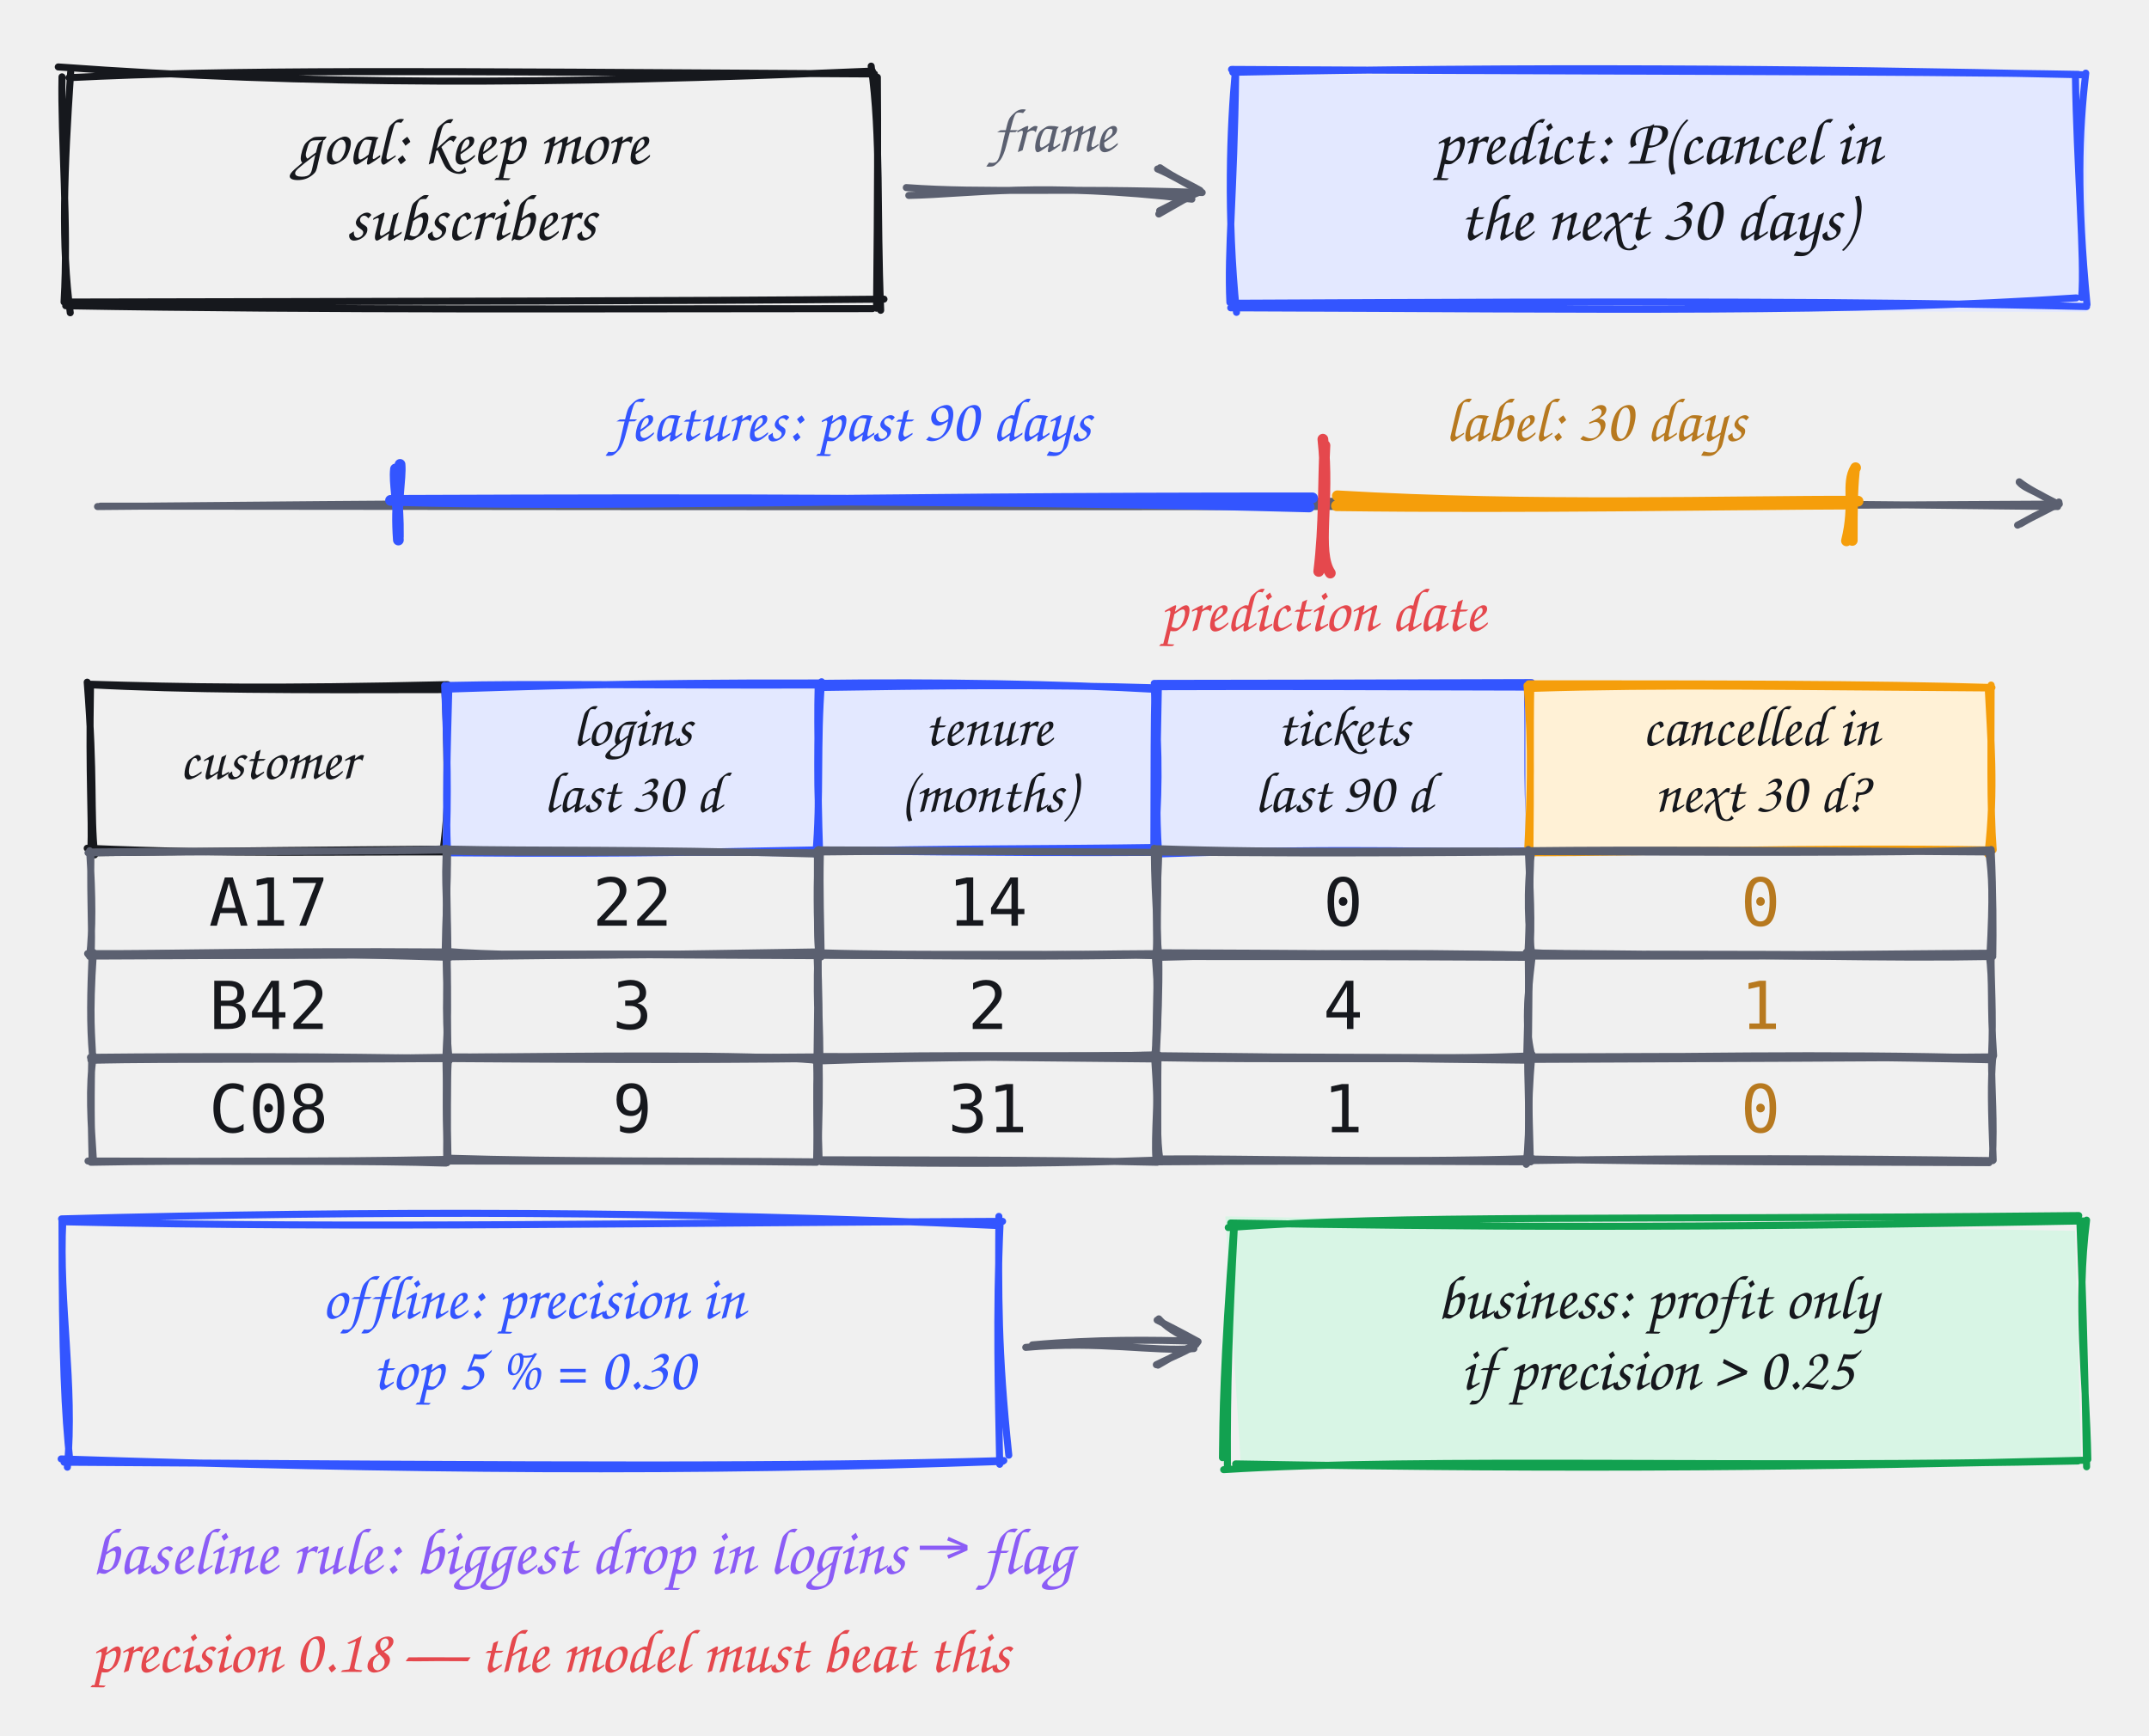
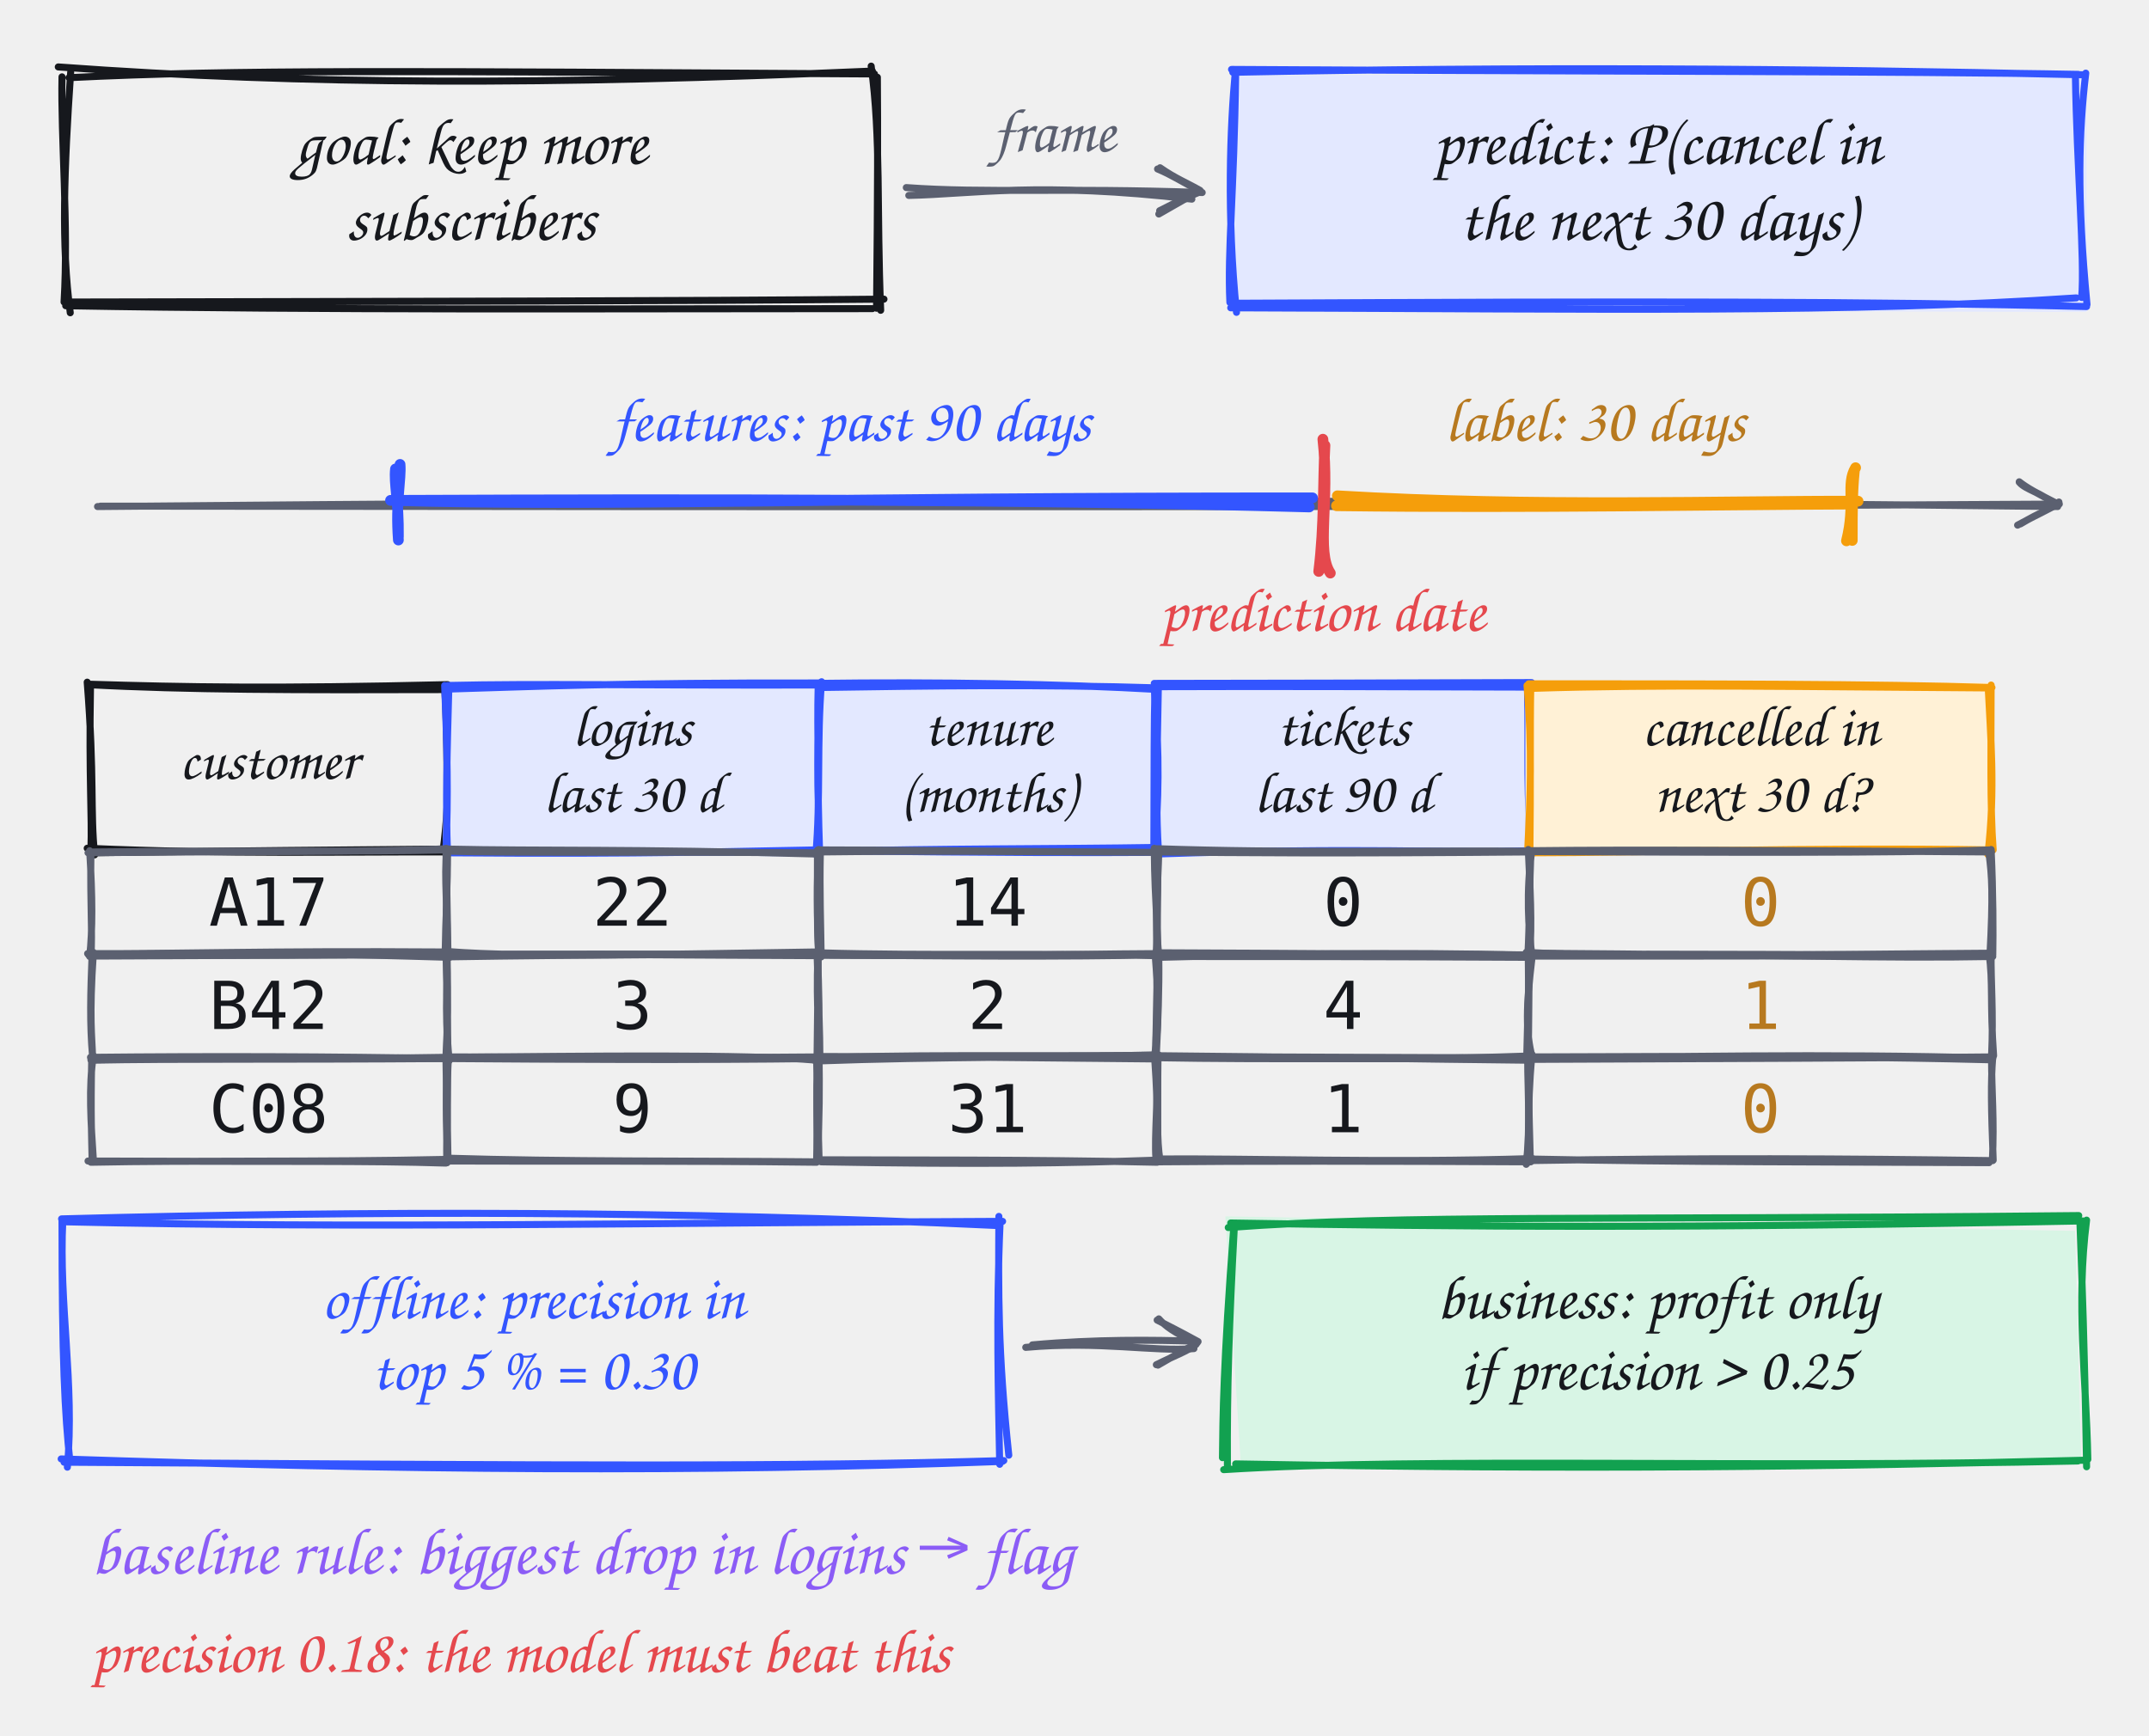
<svg xmlns="http://www.w3.org/2000/svg" viewBox="0 0 520 420" class="dg" font-family="Excalifont" data-diagram="ml-problem-framing">
  <style>
.dg path{fill:none;stroke-linecap:round;stroke-linejoin:round;stroke-width:1.7}
.dg .w-thick{stroke-width:2.6}.dg .w-thin{stroke-width:1.1}
.dg text{font-family:Excalifont,'Comic Sans MS',cursive;stroke:none}.dg .t-mono{font-family:'JetBrains Mono',monospace}
.s-ink{stroke:#16181D}.s-muted{stroke:#5B6070}.s-red{stroke:#E5484D}.s-blue{stroke:#3355FF}.s-green{stroke:#12A150}.s-orange{stroke:#F59E0B}.s-violet{stroke:#8B5CF6}.s-paper{stroke:#fff}.s-hl{stroke:#FFE45C}
.f-ink{fill:#16181D!important}.f-muted{fill:#E9E3D9!important}.f-red{fill:#FDE2E2!important}.f-blue{fill:#E3E8FF!important}.f-green{fill:#D8F5E5!important}.f-orange{fill:#FFF1D6!important}.f-violet{fill:#EDE5FF!important}.f-paper{fill:#fff!important}.f-hl{fill:#FFE45C!important}
.h-red{stroke:#E5484D}.h-blue{stroke:#3355FF}.h-green{stroke:#12A150}.h-orange{stroke:#F59E0B}.h-violet{stroke:#8B5CF6}.h-hl{stroke:#FFE45C}.h-ink{stroke:#16181D}.h-muted{stroke:#9AA0AE}
.t-ink{fill:#16181D}.t-muted{fill:#5B6070}.t-red{fill:#E5484D}.t-blue{fill:#3355FF}.t-green{fill:#12A150}.t-orange{fill:#B7791F}.t-violet{fill:#8B5CF6}.t-paper{fill:#fff}
</style>
  <g data-el="0" data-step="0" style="--i:0">
    <path d="M14.1 16.2 C74.7 20.6, 132.1 20.6, 211.1 17.2 M16.7 18.8 C57.2 16.8, 97 17.2, 211.6 17.9 M210.8 16 C213.2 33.3, 212.1 50.9, 213.1 75.1 M212.3 18.7 C212.4 31, 212.4 45.7, 212.1 74.6 M213.9 72.4 C161.3 72.9, 107.8 72.9, 16.1 73.1 M211.1 74.7 C144.7 74.7, 78.5 75.1, 15.9 74 M17 75.7 C14.8 59.5, 15.5 41, 17.1 17.5 M15.5 73.1 C16.6 54.5, 14.7 33.3, 15 18.6" class="s-ink" pathLength="1" />
    <text x="114" y="36.8" font-size="16" text-anchor="middle" dominant-baseline="central" class="t t-ink">goal: keep more</text>
    <text x="114" y="55.2" font-size="16" text-anchor="middle" dominant-baseline="central" class="t t-ink">subscribers</text>
  </g>
  <g data-el="1" data-step="0" style="--i:1">
    <path d="M219.9 47.3 C235.1 47, 251.4 43.9, 288.4 48.2 M219.3 45.4 C238.6 46.8, 256.7 45.4, 290.9 46.6" class="s-muted" pathLength="1" />
    <path d="M280.7 40.6 C284.4 43.2, 287.5 44.4, 290.4 46.1 M280.1 40.9 C283.5 42.3, 286.2 44.1, 290.1 46.1 M290.2 46.5 C287.5 47.6, 285.7 48.8, 280.4 51.8 M290.3 46.2 C287.6 47.4, 285.6 48.5, 280.6 51" class="s-muted" pathLength="1" />
    <text x="255" y="34" font-size="15" text-anchor="middle" dominant-baseline="central" class="t t-muted">frame</text>
  </g>
  <g data-el="2" data-step="0" style="--i:2">
    <path d="M299.4 18.3 L504.9 17.2 L504.9 75.5 L297.6 75" class="f-blue" />
    <path d="M298 16.8 C378.9 17.3, 462.9 17.2, 502.9 18 M298.3 17.5 C367.3 16.1, 435.1 16.5, 504 18.1 M502.2 18.6 C502.5 39.7, 504.5 63.2, 503.7 72 M504.7 17.7 C503 32.1, 502.5 47.4, 505 73.7 M502.4 72.1 C447.6 75.8, 389.9 74.8, 297.8 74.5 M504.9 74.2 C452.5 72.9, 398.5 72.9, 298.1 73.4 M299.2 75.6 C296.8 52.1, 297.7 30.2, 298.9 17.5 M297.6 73.2 C297 60.7, 298.6 47.1, 299 17.7" class="s-blue" pathLength="1" />
    <text x="401" y="36.8" font-size="16" text-anchor="middle" dominant-baseline="central" class="t t-ink">predict: P(cancel in</text>
    <text x="401" y="55.2" font-size="16" text-anchor="middle" dominant-baseline="central" class="t t-ink">the next 30 days)</text>
  </g>
  <g data-el="3" data-step="1" style="--i:0">
    <path d="M23.6 122.6 C166.3 121.3, 310 120.4, 497.9 122.6 M24.3 122.5 C201.5 122.7, 379.8 122.8, 498.3 122" class="s-muted" pathLength="1" />
    <path d="M488.6 116.7 C490.2 118.6, 493.7 119, 497.8 122.5 M488.6 116.6 C490.5 118.1, 492.9 119.4, 497.8 121.9 M498.2 121.5 C496.3 123.3, 493.9 123.8, 488.9 126.8 M498 121.9 C495.8 123.3, 493.3 124.3, 488.2 127.1" class="s-muted" pathLength="1" />
  </g>
  <g data-el="4" data-step="1" style="--i:1">
    <path d="M96.8 112.4 C97.1 115.9, 95.7 121.5, 96.4 130.7 M95.7 113.5 C95.3 117.1, 96.5 121, 96.4 129.9" class="s-blue w-thick" pathLength="1" />
    <path d="M94.5 121.1 C145.7 122.6, 196.2 120.4, 317.6 120.5 M95.1 121.1 C171.9 120.8, 247.8 120.8, 316.8 122.7" class="s-blue w-thick" pathLength="1" />
    <text x="206" y="104" font-size="15" text-anchor="middle" dominant-baseline="central" class="t t-blue">features: past 90 days</text>
  </g>
  <g data-el="5" data-step="1" style="--i:2">
    <path d="M320.1 106.3 C321.8 121.3, 318.4 133.5, 321.9 138.7 M320.6 107.8 C320.1 116.6, 320.5 127, 319.1 138.3" class="s-red w-thick" pathLength="1" />
    <text x="320" y="150" font-size="15" text-anchor="middle" dominant-baseline="central" class="t t-red">prediction date</text>
  </g>
  <g data-el="6" data-step="1" style="--i:3">
    <path d="M323.6 120 C371 122.8, 418.5 121.2, 449.6 121.3 M323.4 122.4 C370.5 123, 417 122.1, 447.8 122" class="s-orange w-thick" pathLength="1" />
    <path d="M449 113.2 C446.6 117.2, 449.1 121.7, 446.8 130.9 M448.7 114 C448.2 119.1, 448.2 122.9, 448.2 130.8" class="s-orange w-thick" pathLength="1" />
    <text x="386" y="104" font-size="15" text-anchor="middle" dominant-baseline="central" class="t t-orange">label: 30 days</text>
  </g>
  <g data-el="7" data-step="2" style="--i:0">
    <path d="M21.2 165.7 C45.6 167, 71.3 167, 107.8 166.9 M21.6 165.6 C44.8 166.3, 66.4 166.7, 108.3 165.7 M108.3 166.8 C108.5 179.4, 108.9 194, 107.2 205.9 M107.6 166 C108.4 179.3, 108.1 193.2, 108.2 205.6 M107.8 206.2 C82.8 206.1, 55.4 206.8, 21.1 205.3 M107.9 205.5 C83.2 205.7, 58.6 205.9, 21.6 206.4 M22.9 206.9 C21.8 196.5, 22.9 188.1, 21.1 165.1 M22 205.5 C22.3 197.5, 21.5 188.8, 21.9 166" class="s-ink" pathLength="1" />
    <text x="65" y="186" font-size="14" text-anchor="middle" dominant-baseline="central" class="t t-ink">customer</text>
    <path d="M108 165.4 L197.1 166.8 L197.6 206.3 L107.1 206.2" class="f-blue" />
    <path d="M107.7 166.8 C128 166.2, 150.1 165.2, 198.5 165.3 M108.3 165.9 C130.4 165.4, 152.7 165.9, 198 165.8 M198 166.4 C197.7 177, 198.4 189.5, 198.8 205.8 M198.4 165.6 C197.9 178.7, 197.6 191.3, 198.5 205.6 M197.5 205.7 C178.4 206, 157.7 206.8, 108 206.4 M198.4 206.4 C171.2 206.2, 143.8 206.3, 107.9 206 M108.3 206.9 C107.8 194.5, 108.2 181.3, 108.6 166.6 M107.9 205.7 C108.5 193, 108.2 181.1, 107.6 165.9" class="s-blue" pathLength="1" />
    <text x="153" y="177.9" font-size="14" text-anchor="middle" dominant-baseline="central" class="t t-ink">logins</text>
    <text x="153" y="194" font-size="14" text-anchor="middle" dominant-baseline="central" class="t t-ink">last 30 d</text>
    <path d="M197.7 165.5 L279.9 165.9 L279.5 205.2 L197.4 206.7" class="f-blue" />
    <path d="M197.5 165.4 C227.1 165, 256.3 165.5, 280.7 166.9 M198.3 166.4 C224.6 166, 252.1 165.6, 280.5 166.5 M279.5 166.7 C279.2 175.4, 279.3 182.7, 279.2 205.6 M280.1 166.5 C279.5 180.3, 279.8 195.4, 279.9 205.7 M280 205.1 C255 205.5, 229.5 205.3, 197.3 206.1 M280.1 206.3 C262.2 206.4, 244 206.4, 198.5 205.9 M197.4 206.8 C198.6 193.7, 197.6 179.2, 198.8 165 M198.3 205.5 C197.8 191.2, 197.9 177, 198 166.1" class="s-blue" pathLength="1" />
    <text x="239" y="177.9" font-size="14" text-anchor="middle" dominant-baseline="central" class="t t-ink">tenure</text>
    <text x="239" y="194" font-size="14" text-anchor="middle" dominant-baseline="central" class="t t-ink">(months)</text>
    <path d="M279.7 165.1 L369.2 166.1 L369.1 205.1 L279.5 206.3" class="f-blue" />
    <path d="M279.3 165.4 C305.6 165.4, 331.1 165.3, 370.6 165.2 M279.9 166.2 C307.8 166.1, 335.9 166.2, 369.7 166.3 M369.6 166.6 C370 181.1, 369.1 194.2, 370.9 206.4 M370.4 165.6 C370.3 176.7, 369.9 186.9, 370 206.5 M369 206 C350.3 206.5, 330.4 205, 279.6 206.7 M370 205.9 C348.4 206.5, 326.4 206.1, 280.1 205.9 M279.4 205.1 C280.3 194.2, 280.7 183.3, 279.3 166.7 M280.3 205.7 C279.8 197.7, 279.8 189.7, 280.3 165.8" class="s-blue" pathLength="1" />
    <text x="325" y="177.9" font-size="14" text-anchor="middle" dominant-baseline="central" class="t t-ink">tickets</text>
    <text x="325" y="194" font-size="14" text-anchor="middle" dominant-baseline="central" class="t t-ink">last 90 d</text>
    <path d="M369.1 165.3 L481.7 165.2 L481.5 205.9 L369.1 205.7" class="f-orange" />
    <path d="M370.9 166.6 C402 165.6, 433.9 166.2, 481 166.5 M369.9 165.5 C412.3 165.5, 454.5 165.5, 482 166.4 M481.1 166.6 C481.6 177.2, 482.9 191.2, 481 206.8 M481.8 165.8 C481.8 180.3, 481.5 195.1, 482.3 205.7 M481.5 205.7 C439.4 205, 396.9 206.4, 370.6 206.4 M481.8 206.1 C449.4 205.7, 416 205.6, 370.3 206.2 M369.7 205 C370.3 192.5, 370.8 181.6, 369.5 165.9 M370.2 206.1 C370.4 190.6, 370.2 176.2, 370.4 166.3" class="s-orange" pathLength="1" />
    <text x="426" y="177.9" font-size="14" text-anchor="middle" dominant-baseline="central" class="t t-ink">cancelled in</text>
    <text x="426" y="194" font-size="14" text-anchor="middle" dominant-baseline="central" class="t t-ink">next 30 d?</text>
  </g>
  <g data-el="8" data-step="2" style="--i:1">
    <path d="M21.3 206.4 C56.1 206, 90.1 206.3, 108.3 205.4 M22.4 206.2 C56.2 205.8, 89.6 206.2, 107.6 205.7 M107.9 205.3 C108.4 210.8, 108.1 216.4, 107.7 231 M107.9 205.9 C108.1 212.7, 108.2 219.8, 108.4 231.2 M108.8 231.7 C81.5 230.9, 54.5 230.2, 21.5 231.2 M108 230.9 C75.8 231.2, 44.4 231.3, 22.4 231.4 M21.7 231.5 C22.4 224.9, 22.4 217.4, 21.7 205.9 M22 231.4 C22.4 225.5, 21.8 219.5, 22 206.3" class="s-muted" pathLength="1" />
    <text x="65" y="218.5" font-size="16" text-anchor="middle" dominant-baseline="central" class="t t-ink t-mono">A17</text>
    <path d="M108.5 205.5 C130.4 206, 152.6 205.4, 197.7 206.7 M107.8 206 C126.4 206.5, 145.5 206.1, 197.9 206.4 M198.1 205.6 C197.5 212.4, 198.5 219.3, 198.1 231.1 M198.1 206.2 C197.6 213.8, 197.7 220.9, 198.1 231.2 M197.4 230.4 C163.3 230.9, 127.4 231.8, 108.4 230.3 M197.7 231 C166 230.8, 133.1 231, 108.1 230.9 M108.2 231.6 C108.4 220.8, 107.4 211.7, 108.1 206.2 M108 231.2 C107.7 222.6, 108.3 215.1, 108.3 205.7" class="s-muted" pathLength="1" />
    <text x="153" y="218.5" font-size="16" text-anchor="middle" dominant-baseline="central" class="t t-ink t-mono">22</text>
    <path d="M198.1 206.2 C222.7 205.9, 247.2 206.1, 280.7 206.3 M198.1 205.7 C216.1 205.7, 233.9 206, 280.2 206.3 M280.4 206 C280.2 214, 279.4 222.1, 280.4 231.2 M280.2 205.8 C279.8 214.1, 279.8 222.8, 279.9 231.1 M279.7 230.8 C257.1 230.9, 235.2 231.7, 197.7 231 M280.1 231.1 C251.7 231.1, 223.1 231.4, 197.8 231.2 M198.7 231.6 C198.6 223.4, 198.3 215.9, 198.5 206.5 M198.1 231 C197.7 225.5, 197.8 219.8, 197.8 205.8" class="s-muted" pathLength="1" />
    <text x="239" y="218.5" font-size="16" text-anchor="middle" dominant-baseline="central" class="t t-ink t-mono">14</text>
    <path d="M279.7 205.4 C311.8 206.5, 341.7 205.8, 370 206 M280.3 206.2 C301.2 206.4, 322.2 206.6, 369.7 206.2 M370.6 206.3 C369.3 215.5, 369.8 225, 370.7 231.3 M370.4 206.1 C370.1 215.1, 370.1 224, 369.7 231.1 M369.9 231.2 C338 230.3, 306.2 231, 280.6 231.7 M369.7 231.2 C339.8 230.8, 309.2 231.1, 280.3 230.7 M279.6 231.6 C280.6 225.9, 279.4 220.2, 279.3 205.3 M280.2 230.9 C279.8 222.6, 280.4 214.6, 280 206" class="s-muted" pathLength="1" />
    <text x="325" y="218.5" font-size="16" text-anchor="middle" dominant-baseline="central" class="t t-ink t-mono">0</text>
    <path d="M369.3 206.1 C415.2 206.3, 458.5 206.5, 481.4 205.7 M369.8 205.9 C397.3 205.6, 424.9 205.8, 481.9 206.2 M481.3 206.7 C482 212.1, 482.3 216.3, 481.5 231.4 M481.8 205.6 C482.3 216.2, 482.3 225.9, 482.2 231.1 M482.2 231.5 C456.1 232, 431.1 231.1, 369.9 230.7 M482.1 231.2 C445.5 231.1, 409.3 230.8, 370 231 M370.1 231.7 C370.8 223.5, 370.2 214.4, 369.8 205.6 M370.2 230.7 C370 225.6, 370.1 220.1, 370.3 206.2" class="s-muted" pathLength="1" />
    <text x="426" y="218.5" font-size="16" text-anchor="middle" dominant-baseline="central" class="t t-orange t-mono">0</text>
    <path d="M21.2 230.8 C43.1 230.9, 63.2 230.1, 107.2 230.4 M22.1 230.9 C51.8 231.5, 81.5 231, 108.2 231.2 M107.9 231.1 C108.7 236.5, 107.3 243, 108.7 256.7 M107.9 230.9 C108.3 239.3, 108.3 248.7, 108.1 255.8 M107.2 256.2 C87.5 256.3, 66.9 255.8, 22 256.5 M107.7 255.9 C79.2 256.4, 51.1 256.1, 22.2 256.2 M22.4 255.9 C22.3 251, 21.5 246.6, 22.6 230.5 M22.4 255.7 C21.7 247.8, 21.9 240.3, 22.3 230.6" class="s-muted" pathLength="1" />
    <text x="65" y="243.5" font-size="16" text-anchor="middle" dominant-baseline="central" class="t t-ink t-mono">B42</text>
    <path d="M107.6 231.6 C143.3 231, 177.8 231.1, 197.8 230.7 M107.9 231.2 C137.7 230.8, 167.5 231.2, 197.9 231.3 M197.7 230.7 C198 240, 198.4 250.1, 198.4 256.6 M197.8 231.4 C198.2 239.1, 198.2 246.7, 198.3 255.8 M198.6 255.9 C165.4 256.3, 133.6 255.8, 108.7 255.8 M198.1 255.8 C167 256.1, 136 255.7, 107.7 255.9 M107.9 255.9 C108.3 248.4, 108.4 242.4, 108.2 231.7 M108.3 255.8 C108.4 250.7, 108.2 244.7, 108 231.3" class="s-muted" pathLength="1" />
    <text x="153" y="243.5" font-size="16" text-anchor="middle" dominant-baseline="central" class="t t-ink t-mono">3</text>
    <path d="M198 230.6 C225.1 231.4, 252.8 230.6, 279.5 231.3 M197.9 231.1 C228.2 231.4, 259 231.6, 279.9 231.1 M280.4 231.8 C280.5 239.6, 280.2 247.1, 279.8 255.3 M280.3 230.8 C280 236.5, 279.9 241.7, 279.6 255.8 M279.7 255.4 C248 255.7, 214.2 255.1, 198.2 256.2 M279.8 256 C254.9 255.7, 229.5 255.5, 198.4 256 M197.8 256 C198.5 249.5, 197.4 245.1, 197.9 231.1 M197.7 256.1 C197.8 247.8, 197.9 240.6, 198 230.9" class="s-muted" pathLength="1" />
    <text x="239" y="243.5" font-size="16" text-anchor="middle" dominant-baseline="central" class="t t-ink t-mono">2</text>
    <path d="M280.4 231.5 C305.1 231.5, 332.4 231.5, 370.2 231.7 M280.4 230.6 C311.8 230.7, 344.2 231, 369.6 231.1 M370.2 231.4 C369.8 238.1, 369.7 245.9, 369.4 256.8 M370.1 231.3 C369.9 240.4, 369.8 249.8, 369.8 255.8 M369.5 256.6 C341.7 256.3, 312.4 255.8, 279.3 255.5 M370.1 256 C340.8 256, 312.1 255.8, 279.9 255.7 M279.3 256 C280.5 248.5, 280.3 240.9, 279.5 230.8 M279.6 256.3 C279.7 250.7, 280.2 245, 279.8 230.8" class="s-muted" pathLength="1" />
    <text x="325" y="243.5" font-size="16" text-anchor="middle" dominant-baseline="central" class="t t-ink t-mono">4</text>
    <path d="M369.3 230.5 C396.4 231.9, 423.4 231.1, 481.9 230.7 M370.4 231.4 C413.9 231.4, 458.2 231.5, 481.7 230.9 M481.3 230.9 C482.3 237.7, 481.5 242.9, 482.4 255.5 M481.8 230.6 C481.7 237.8, 482.4 244.8, 481.9 255.7 M482.2 256.1 C441.7 254.9, 402.8 255.9, 370.4 256 M481.8 256.2 C449.9 255.6, 418 255.6, 369.8 255.8 M370.8 256.1 C369.1 249.6, 369.3 243.6, 370.7 231.8 M369.8 255.8 C369.9 247.9, 369.9 240.1, 369.8 231.3" class="s-muted" pathLength="1" />
    <text x="426" y="243.5" font-size="16" text-anchor="middle" dominant-baseline="central" class="t t-orange t-mono">1</text>
    <path d="M22.1 256.6 C42.9 256.2, 65.6 256.5, 108.6 256.2 M21.9 255.9 C51.4 255.6, 80.7 255.7, 107.7 256.2 M108.5 256 C108.1 263.2, 108.2 270.8, 108.4 280.5 M108.4 256 C107.8 263.6, 107.9 271.7, 108.4 280.9 M107.9 281.5 C88.7 280.9, 70.1 281.2, 21.3 281 M108 280.6 C77 281.3, 46.5 280.8, 22 281.3 M22.6 280.8 C22 271.9, 21.4 262.9, 22.6 255.5 M22.3 281.2 C22.2 275.7, 21.9 270.1, 22.2 255.8" class="s-muted" pathLength="1" />
    <text x="65" y="268.5" font-size="16" text-anchor="middle" dominant-baseline="central" class="t t-ink t-mono">C08</text>
    <path d="M108.5 255.9 C143.2 255.6, 180.3 255.1, 197.6 256.6 M107.7 256.2 C137.4 256.4, 166.6 256.6, 198.3 256.2 M198.2 255.6 C197.4 261.7, 197.7 268, 198 280.4 M198.2 255.7 C198.3 263.3, 198.3 269.8, 197.8 280.9 M197.7 281.2 C166.7 280.9, 136.9 281.2, 108 280.3 M197.6 281.3 C164.7 280.9, 131.2 281.1, 108.3 281 M108.1 280.8 C108 274.4, 108.4 268.7, 108.2 256.7 M108.2 281.4 C108.1 272.8, 108.1 265.4, 107.9 255.7" class="s-muted" pathLength="1" />
    <text x="153" y="268.5" font-size="16" text-anchor="middle" dominant-baseline="central" class="t t-ink t-mono">9</text>
    <path d="M197.3 256.8 C227.4 255.7, 255.3 256, 280.3 255.3 M198.2 255.7 C223.5 255.7, 249.7 256, 280 256.3 M280 255.3 C280.3 265.1, 279.3 275.1, 279.7 280.3 M280.1 256.2 C280.1 262.2, 280.2 268.7, 280.1 280.9 M279.4 280.8 C259.2 281.5, 237.6 281.9, 198.7 281.2 M280 281.3 C248.8 280.6, 217.7 280.8, 197.8 280.7 M197.6 280.8 C197.8 273.4, 197.5 264.5, 197.8 256.4 M198.2 280.7 C198.1 275.7, 197.8 269.8, 197.6 256.3" class="s-muted" pathLength="1" />
    <text x="239" y="268.5" font-size="16" text-anchor="middle" dominant-baseline="central" class="t t-ink t-mono">31</text>
    <path d="M279.7 256 C307.5 255.8, 333.6 256.9, 369.3 255.6 M280 256 C307.3 256.5, 334 256, 369.7 256.4 M369.7 256.5 C369.6 263.6, 370.4 272.2, 369.3 281.8 M369.9 255.8 C369.8 261.2, 369.9 266.8, 370.3 280.9 M370.8 280.4 C336 281.5, 302 280.3, 279.8 280.5 M370.4 281.2 C334.9 281, 299.1 281, 280.1 281.2 M280.7 280.7 C279.8 275.9, 280.4 270.2, 279.4 256.1 M280.1 280.9 C280 272.8, 280.1 265.1, 280.2 256.2" class="s-muted" pathLength="1" />
    <text x="325" y="268.5" font-size="16" text-anchor="middle" dominant-baseline="central" class="t t-ink t-mono">1</text>
    <path d="M370.1 256.3 C398.2 256.4, 426.4 255.1, 481.7 256.5 M370.2 256.4 C413.4 256.2, 457.1 256.1, 482 255.8 M481.9 255.8 C481.9 264.5, 482.6 270.7, 482.1 280.9 M482.2 255.7 C481.7 262, 481.8 267.8, 482.3 280.8 M481.3 281.4 C445 281.2, 407 281.3, 369.7 280.5 M482.2 280.9 C446.9 280.4, 412 280.2, 369.6 280.9 M369.4 280.9 C370.4 275.5, 369.3 269.9, 370.7 255.2 M369.7 281.4 C369.8 275.8, 370.1 270.8, 369.7 255.6" class="s-muted" pathLength="1" />
    <text x="426" y="268.5" font-size="16" text-anchor="middle" dominant-baseline="central" class="t t-orange t-mono">0</text>
  </g>
  <g data-el="9" data-step="3" style="--i:0">
    <path d="M14.9 295 C89.6 293, 164.5 293, 241 296.6 M15.1 295.7 C87.7 297.4, 158.5 295.9, 242.6 295.6 M241.7 294.4 C241.6 313, 241.4 326.8, 244.1 352.2 M242 295.9 C241 317.7, 241.6 338.8, 241.9 354.4 M242.6 353.7 C168.5 356.5, 96.2 355.8, 14.8 353.1 M242.9 353.5 C191.8 355, 140 354.7, 15.5 353.9 M16.3 355.1 C18.1 334.9, 14.2 315.8, 15.2 295.3 M16.9 353.6 C15.7 342.1, 15 329.9, 15 295.1" class="s-blue" pathLength="1" />
    <text x="129" y="316.4" font-size="15" text-anchor="middle" dominant-baseline="central" class="t t-blue">offline: precision in</text>
    <text x="129" y="333.6" font-size="15" text-anchor="middle" dominant-baseline="central" class="t t-blue">top 5 % = 0.30</text>
  </g>
  <g data-el="10" data-step="3" style="--i:1">
    <path d="M248.2 326.1 C266.2 324.5, 279 327.2, 288.9 326.4 M249.8 325.5 C265.1 324.1, 279.3 324.3, 289 324.6" class="s-muted" pathLength="1" />
    <path d="M280.4 319.2 C283 322.1, 286.3 323.3, 289.4 325.2 M280 319.5 C282.3 320.7, 284.8 321.9, 289.9 324.7 M289.4 325.4 C287.2 327.1, 284.2 328.1, 279.8 330.3 M289.7 325 C287.5 326.3, 284.8 327.7, 280.2 330.4" class="s-muted" pathLength="1" />
  </g>
  <g data-el="11" data-step="3" style="--i:2">
    <path d="M296.5 294.4 L502.1 297.9 L503.6 353.5 L300.2 353.8" class="f-green" />
    <path d="M297.2 297.1 C340.4 293.9, 384.1 295.4, 503 294.2 M297.8 296 C353.1 296.9, 406.1 297.4, 504 295.5 M504.9 295.3 C502.3 316.1, 504.8 332.9, 505.2 353.2 M503.3 296.2 C503.8 310.3, 504.4 325.3, 504.9 355 M502.8 353.6 C425.2 355.4, 344.6 352.6, 296.1 355.7 M504.9 353.4 C443.2 355, 382.6 355.8, 299 354.3 M295.8 352.8 C295.9 343.1, 296 330.2, 298.5 297.5 M297 354.8 C296.9 335.8, 297.4 320.5, 298.7 296.5" class="s-green" pathLength="1" />
    <text x="401" y="316.4" font-size="15" text-anchor="middle" dominant-baseline="central" class="t t-ink">business: profit only</text>
    <text x="401" y="333.6" font-size="15" text-anchor="middle" dominant-baseline="central" class="t t-ink">if precision &gt; 0.25</text>
  </g>
  <g data-el="12" data-step="4" style="--i:0">
    <text x="22" y="378" font-size="16" text-anchor="start" dominant-baseline="central" class="t t-violet">baseline rule: biggest drop in logins → flag</text>
  </g>
  <g data-el="13" data-step="4" style="--i:1">
-     <text x="22" y="402" font-size="15" text-anchor="start" dominant-baseline="central" class="t t-red">precision 0.18 — the model must beat this</text>
+     <text x="22" y="402" font-size="15" text-anchor="start" dominant-baseline="central" class="t t-red">precision 0.18: the model must beat this</text>
  </g>
</svg>
